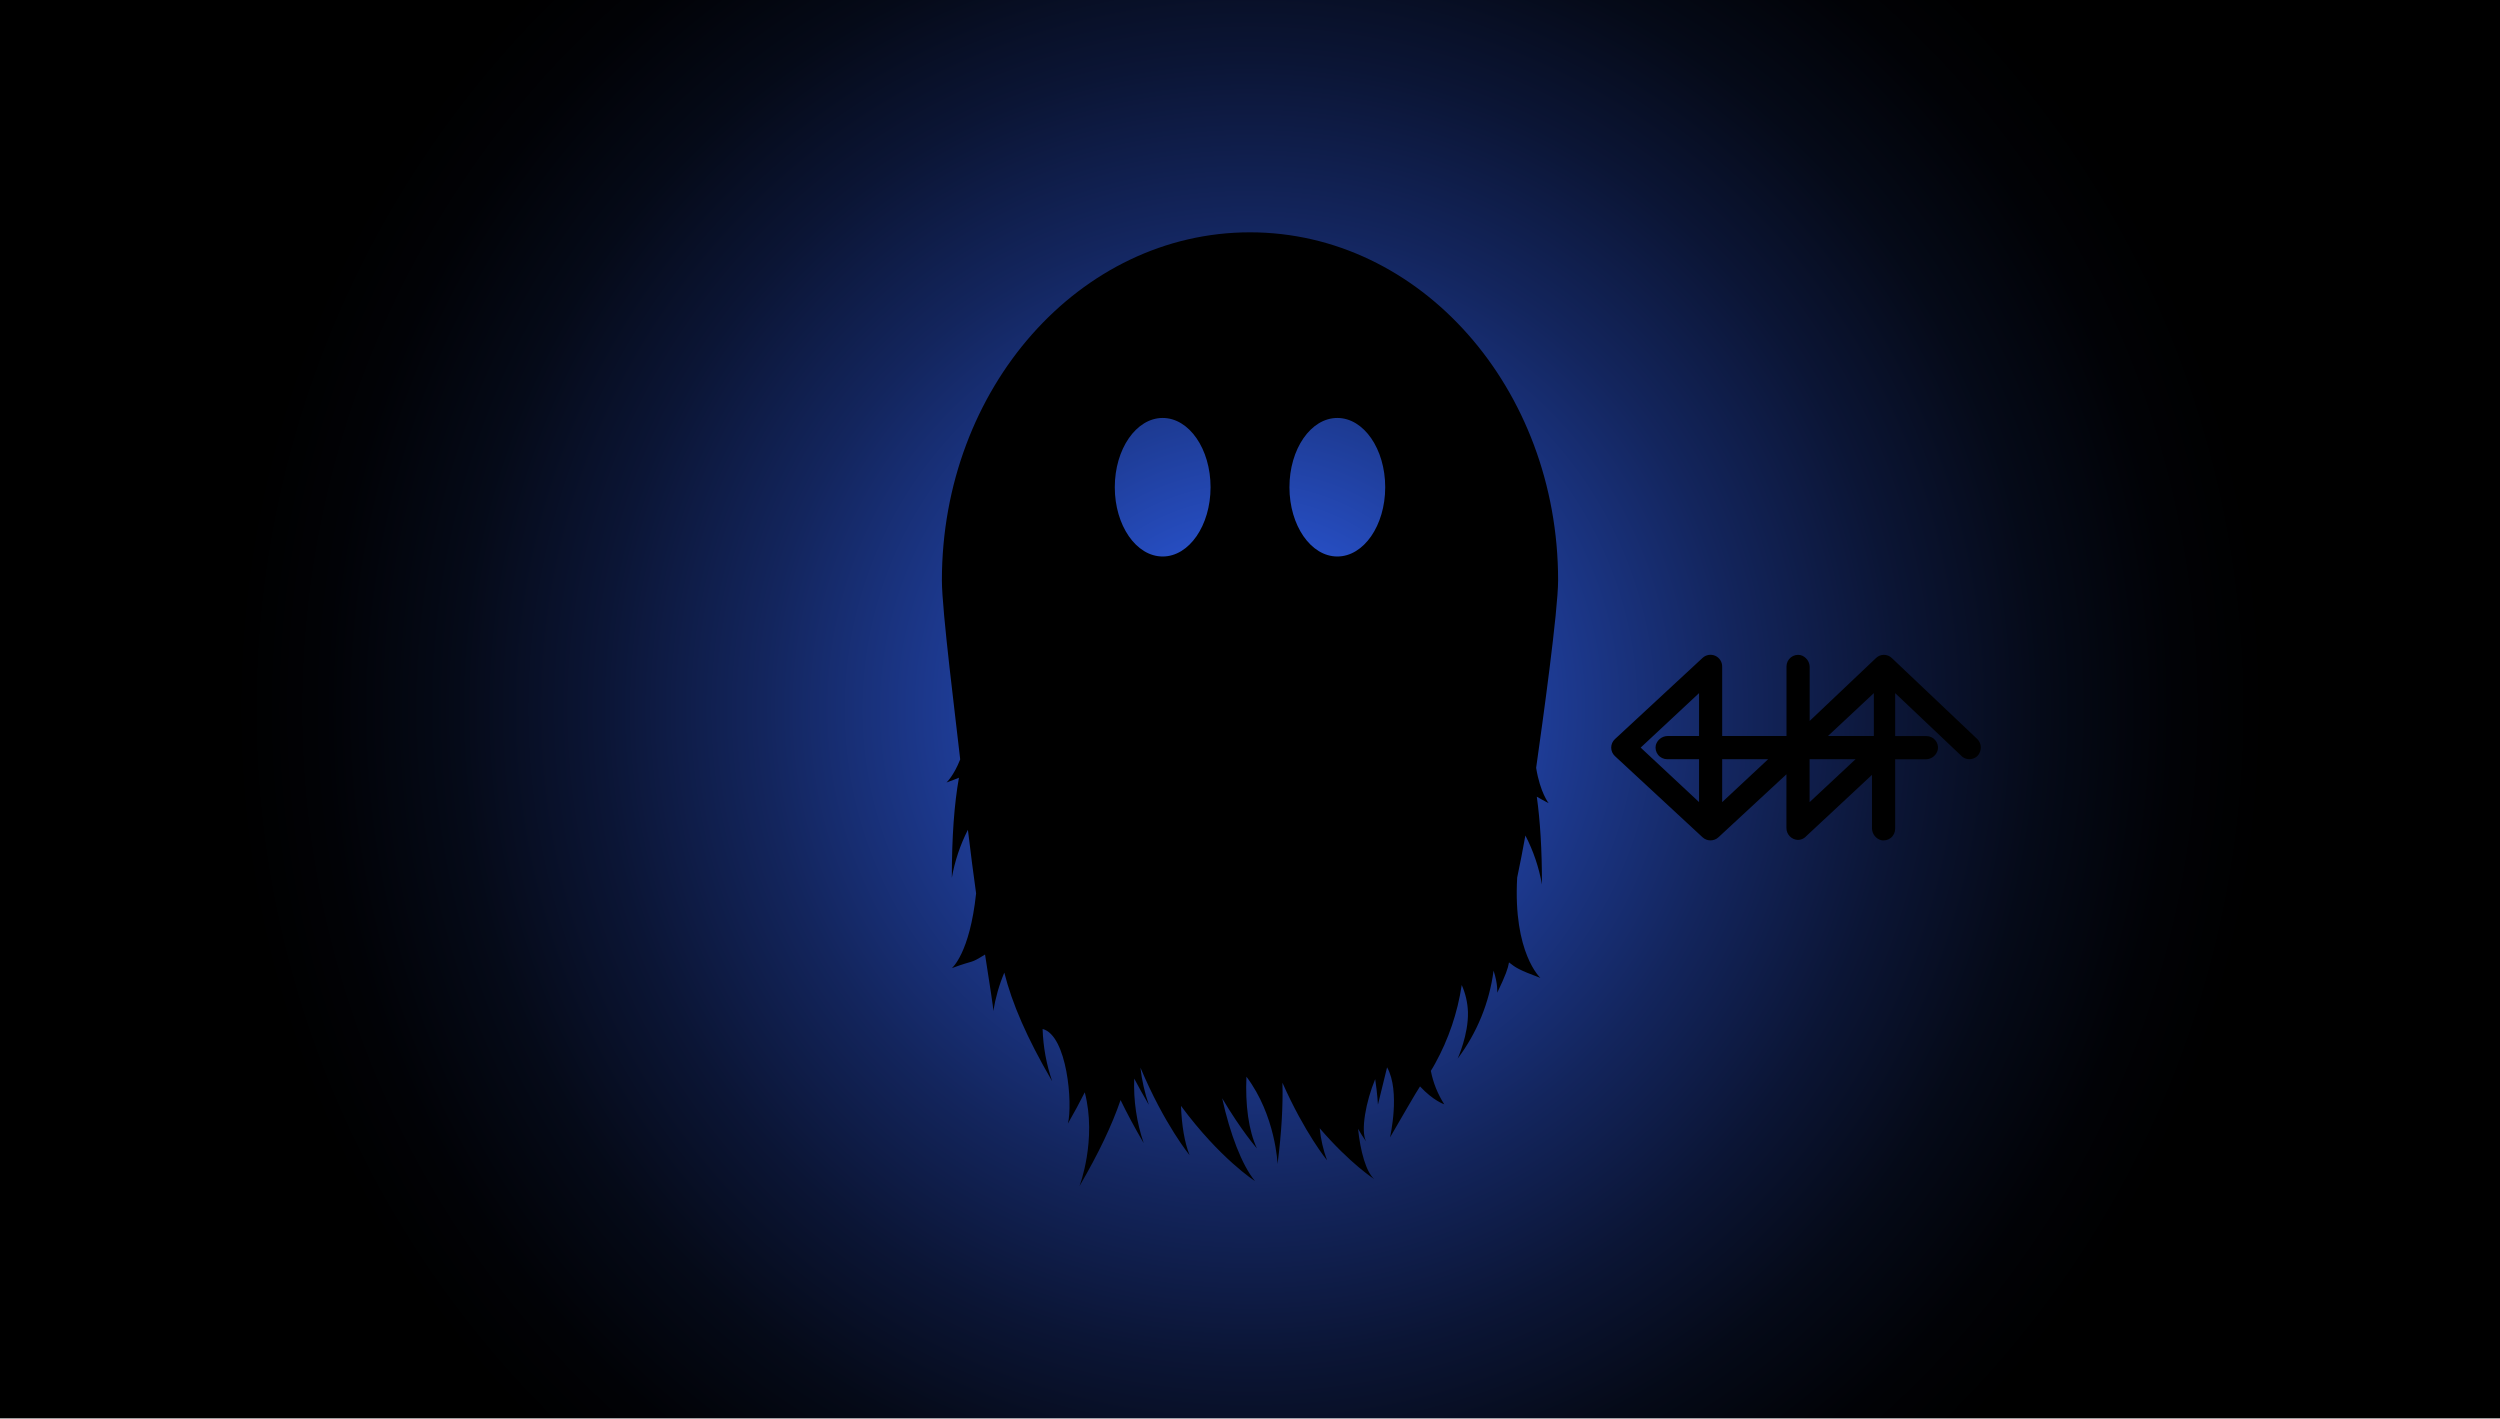
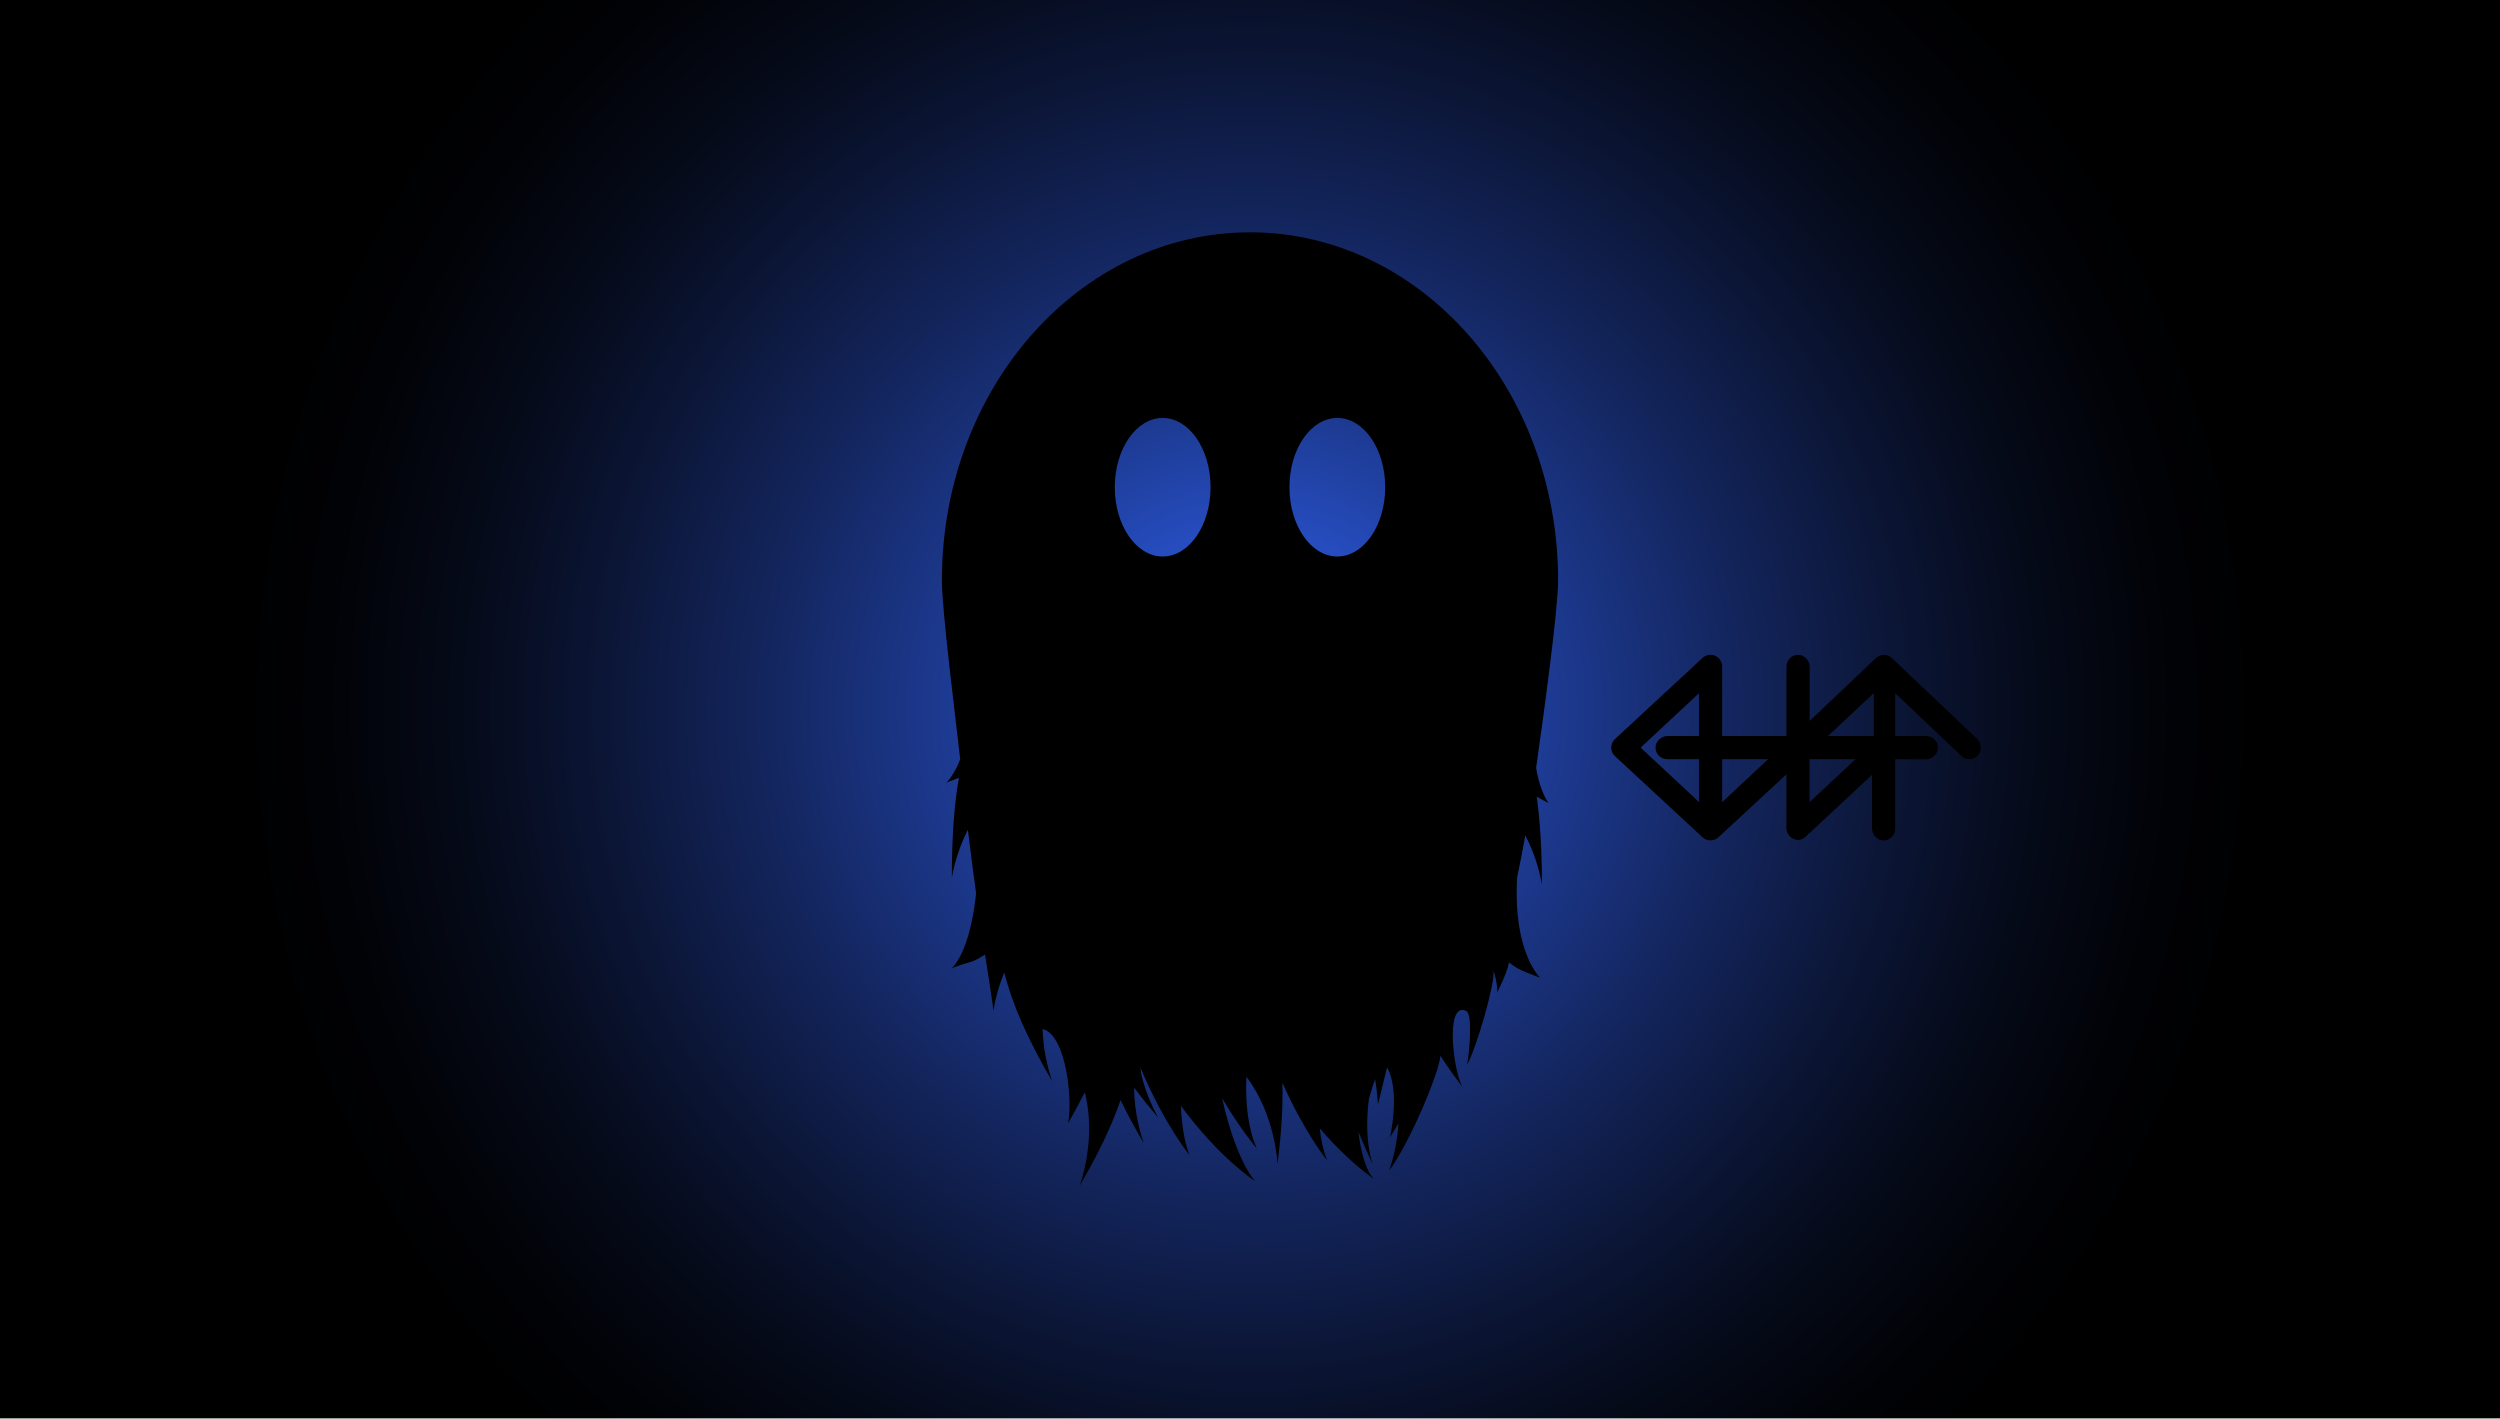
<svg xmlns="http://www.w3.org/2000/svg" id="Layer_1" data-name="Layer 1" viewBox="0 0 1366 775">
  <defs>
    <style>.cls-1{fill:url(#radial-gradient);}</style>
    <radialGradient id="radial-gradient" cx="683" cy="387.5" r="555.27" gradientUnits="userSpaceOnUse">
      <stop offset="0" stop-color="#36f" />
      <stop offset="0.13" stop-color="#2953cf" />
      <stop offset="0.3" stop-color="#1d3a91" />
      <stop offset="0.48" stop-color="#13255d" />
      <stop offset="0.64" stop-color="#0b1535" />
      <stop offset="0.78" stop-color="#050a18" />
      <stop offset="0.91" stop-color="#010206" />
      <stop offset="1" />
    </radialGradient>
  </defs>
  <rect class="cls-1" width="1366" height="775" />
  <path d="M1083.43,406.86h0l-46.8-44.36h0a6.19,6.19,0,0,0-8.52,0h0l-36.3,34.41V367.35a6.82,6.82,0,0,0-4.95-6.39,6.34,6.34,0,0,0-7.72,6.19v38H944V367.29a6.38,6.38,0,0,0-10.74-4.79h0l-47.87,44.36h0a6.31,6.31,0,0,0,0,9.27h0l47.87,44.35h0a6.4,6.4,0,0,0,8.71,0h0l37.13-34.4v29.3a6.51,6.51,0,0,0,6.31,6.55,6.22,6.22,0,0,0,4.18-1.68l0-.05,36.26-33.83v29.29a6.83,6.83,0,0,0,4.94,6.4,6.35,6.35,0,0,0,7.73-6.19v-38h16.85a6.71,6.71,0,0,0,6.5-5.53,6.3,6.3,0,0,0-6.19-7.14h-17.16V381.72l36.26,34.36,0,.05a6.3,6.3,0,0,0,7,1.09,5.63,5.63,0,0,0,2.82-2.81A6.53,6.53,0,0,0,1083.43,406.86Zm-152.07-1.7H914.14a6.82,6.82,0,0,0-6.4,4.94,6.35,6.35,0,0,0,6.19,7.73h17.43v23.44l-31.9-29.78,31.9-29.77ZM944,441.27V417.83h25.11Zm82.87-59.55v23.44H1001.8Zm-35.1,59.55V417.83h25.11Z" transform="translate(-3 -3)" />
-   <path d="M842.35,422.56c3.59-25.25,12-85.91,12-102.47,0-105-75.37-190.15-168.35-190.15S517.65,215.07,517.65,320.09c0,16.61,7.66,76.61,10,97.85-3.53,9-7.48,12.62-7.48,12.62,2.78-1,5-1.88,6.79-2.61-2.56,14.45-3.87,32-3.88,54.69a93.17,93.17,0,0,1,8.78-26.24c1.49,12.48,3,24.13,4.48,34.74C532.87,524.05,523.08,532,523.08,532c13.3-4.94,9.3-2,18.15-7.45,2.68,17.54,4.53,28.62,4.52,30.89a92.31,92.31,0,0,1,6-21c4.26,16.84,12.2,35.4,26.16,59.37a97.36,97.36,0,0,1-5.23-28.59c13.47,3.53,16.52,41,13.82,51.7q5.16-9,9.22-17.08c6.74,26-2.88,51.24-2.88,51.24,10.63-18.25,17.76-33.36,22.44-47,3.53,7.28,7.7,15.07,12.64,23.54a98.15,98.15,0,0,1-5.19-35.29c2.41,4.57,5.06,9.34,8,14.35a94.06,94.06,0,0,1-4.6-20.32c13.15,31.2,26.86,47.83,26.86,47.83-2.77-6.93-4.3-16.26-4.7-26.94,21.42,29,40.4,41.05,40.4,41.05-7.13-8.72-13.6-25.71-17.9-45.21,10.45,17.67,19,27.42,19,27.42-4.58-9.79-6.42-23.83-5.73-39.19,16,21.21,17,47.72,17,47.72,2.2-17.37,3-31.81,2.67-44.42C716,622.27,728.1,637,728.1,637a69.12,69.12,0,0,1-4-17.5c16.71,19.42,29.81,27.78,29.81,27.78-4.49-3.89-7.6-15.2-8.87-27.52a68.51,68.51,0,0,0,4.45,7c-3.19-5.73-.14-22,4.91-34.11,1.23,8.09,1.5,13.94,1.5,13.94,1.28-5.16,3.14-12.79,5-20.4,7.41,13.12,1.6,38.31,1.6,38.31,4.66-8,15-26,16.4-27.89,7.27,7.85,13.25,9.79,13.25,9.79a52.42,52.42,0,0,1-7.34-18.28c.84-1.34,1.63-2.66,2.35-4a128.22,128.22,0,0,0,14.53-42.9,39.41,39.41,0,0,1,3.39,14.69c.36,12.47-5.63,25.52-5.63,25.53a102,102,0,0,0,19.64-48.09c2.45,7.61,2,12.1,2,12.1,4.76-10,5.76-13,6.43-16.59,3.75,2.93,5.33,4.07,17.16,8.47,0,0-15-13.56-12.69-54.81,1.57-7.43,3.06-15.11,4.48-23a93.2,93.2,0,0,1,9.06,26.79c0-19.31-1-34.88-2.82-48,1.67,1,3.76,2.12,6.45,3.55C849.22,441.84,844.56,436.22,842.35,422.56ZM638.29,307.07c-14.45,0-26.17-16.95-26.17-37.85s11.72-37.85,26.17-37.85,26.16,16.94,26.16,37.85S652.74,307.07,638.29,307.07Zm69.26-37.85c0-20.91,11.71-37.85,26.16-37.85s26.17,16.94,26.17,37.85-11.72,37.85-26.17,37.85S707.55,290.12,707.55,269.22Z" transform="translate(-3 -3)" />
+   <path d="M842.35,422.56c3.59-25.25,12-85.91,12-102.47,0-105-75.37-190.15-168.35-190.15S517.65,215.07,517.65,320.09c0,16.61,7.66,76.61,10,97.85-3.53,9-7.48,12.62-7.48,12.62,2.78-1,5-1.88,6.79-2.61-2.56,14.45-3.87,32-3.88,54.69a93.17,93.17,0,0,1,8.78-26.24c1.49,12.48,3,24.13,4.48,34.74C532.87,524.05,523.08,532,523.08,532c13.3-4.94,9.3-2,18.15-7.45,2.68,17.54,4.53,28.62,4.52,30.89a92.31,92.31,0,0,1,6-21c4.26,16.84,12.2,35.4,26.16,59.37a97.36,97.36,0,0,1-5.23-28.59c13.47,3.53,16.52,41,13.82,51.7q5.16-9,9.22-17.08c6.74,26-2.88,51.24-2.88,51.24,10.63-18.25,17.76-33.36,22.44-47,3.53,7.28,7.7,15.07,12.64,23.54a97.83,97.83,0,0,1-5.26-30.34c3.94,5.24,8.33,10.73,13.25,16.54a96.25,96.25,0,0,1-9.26-23.58c-.19-1.24-.38-2.53-.54-3.88,13.15,31.2,26.86,47.83,26.86,47.83-2.77-6.93-4.3-16.26-4.7-26.94,21.42,29,40.4,41.05,40.4,41.05-7.13-8.72-13.6-25.71-17.9-45.21,10.45,17.67,19,27.42,19,27.42-4.58-9.79-6.42-23.83-5.73-39.19,16,21.21,17,47.72,17,47.72,2.2-17.37,3-31.81,2.67-44.42C716,622.27,728.1,637,728.1,637a69.12,69.12,0,0,1-4-17.5c16.71,19.42,29.81,27.78,29.81,27.78-4.28-3.71-7.31-14.2-8.69-25.87,2.29,5.59,4.89,11.48,7.84,17.74-.15-.51-5-13.15-2.09-35.61,0,0,1.94-7.33,3.43-10.9,1.23,8.09,1.5,13.94,1.5,13.94,1.28-5.16,3.14-12.79,5-20.4,7.41,13.12,1.6,38.31,1.6,38.31,1-1.7,2.63-4.43,4.61-7.68A96.87,96.87,0,0,1,762,642.68c11.67-15.71,28-55.35,28-62.85,3.57,5.51,7.7,11.35,12.49,17.65-5.17-6.9-10.33-47.58,1.53-42.15,4.44,1.64,1,29.66.46,29.78,5.59-10.16,15.53-45.23,14.58-51.79,2.45,7.61,2,12.1,2,12.1,4.76-10,5.76-13,6.43-16.59,3.75,2.93,5.33,4.07,17.16,8.47,0,0-15-13.56-12.69-54.81,1.57-7.43,3.06-15.11,4.48-23a93.2,93.2,0,0,1,9.06,26.79c0-19.31-1-34.88-2.82-48,1.67,1,3.76,2.12,6.45,3.55C849.22,441.84,844.56,436.22,842.35,422.56ZM638.29,307.07c-14.45,0-26.17-16.95-26.17-37.85s11.72-37.85,26.17-37.85,26.16,16.94,26.16,37.85S652.74,307.07,638.29,307.07Zm95.42,0c-14.45,0-26.16-16.95-26.16-37.85s11.71-37.85,26.16-37.85,26.17,16.94,26.17,37.85S748.16,307.07,733.71,307.07Z" transform="translate(-3 -3)" />
</svg>
